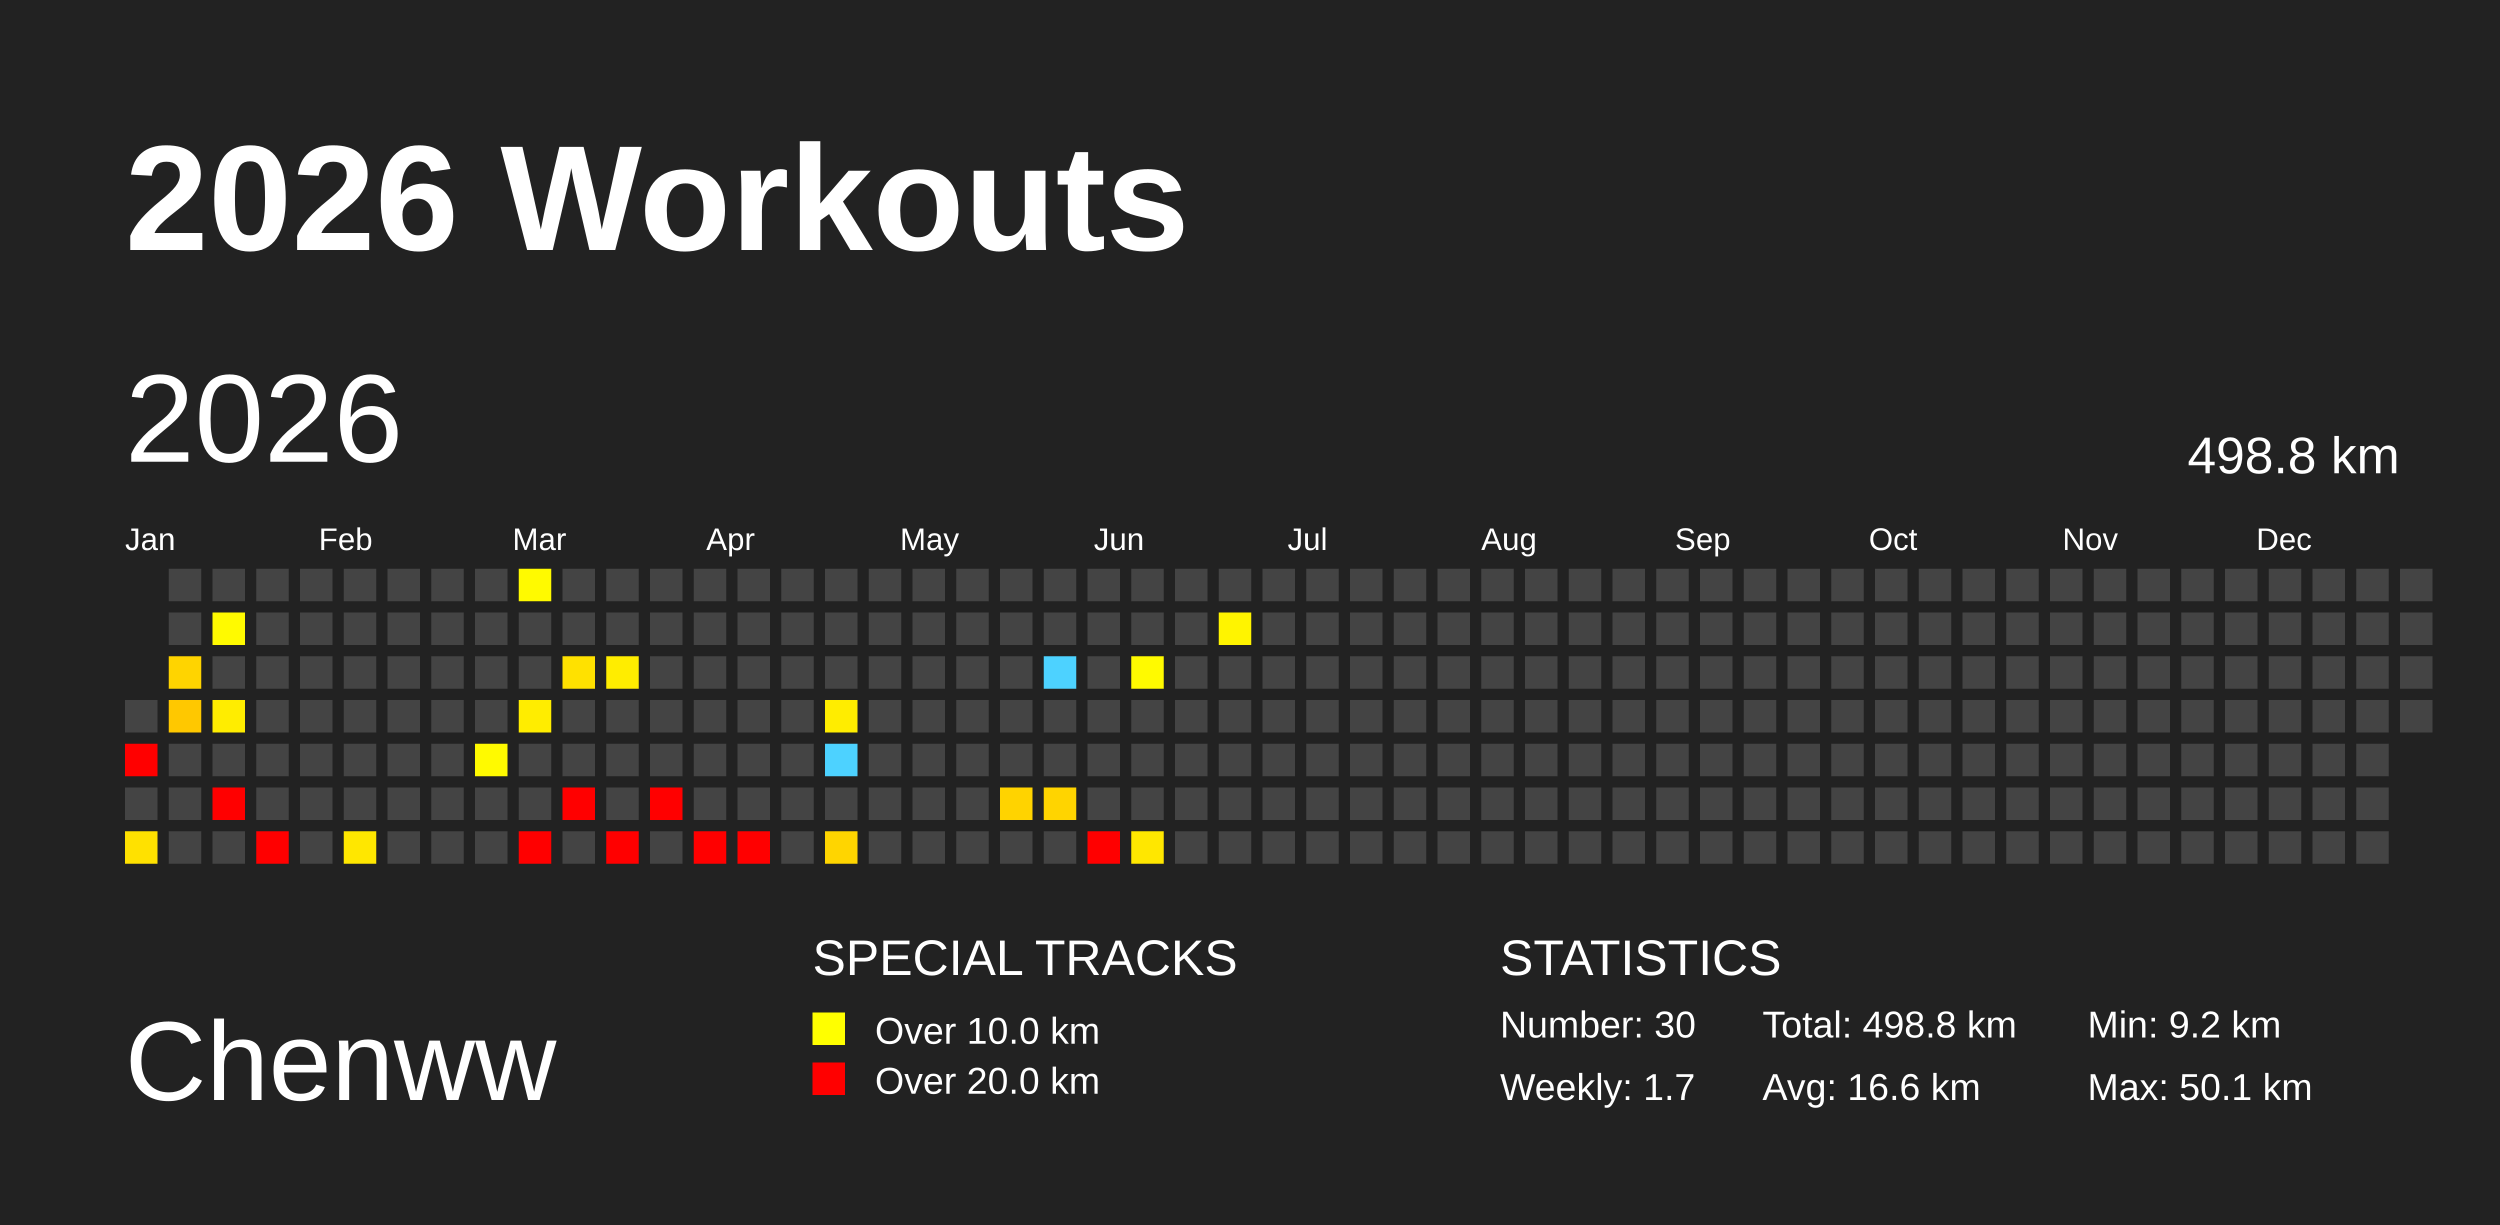
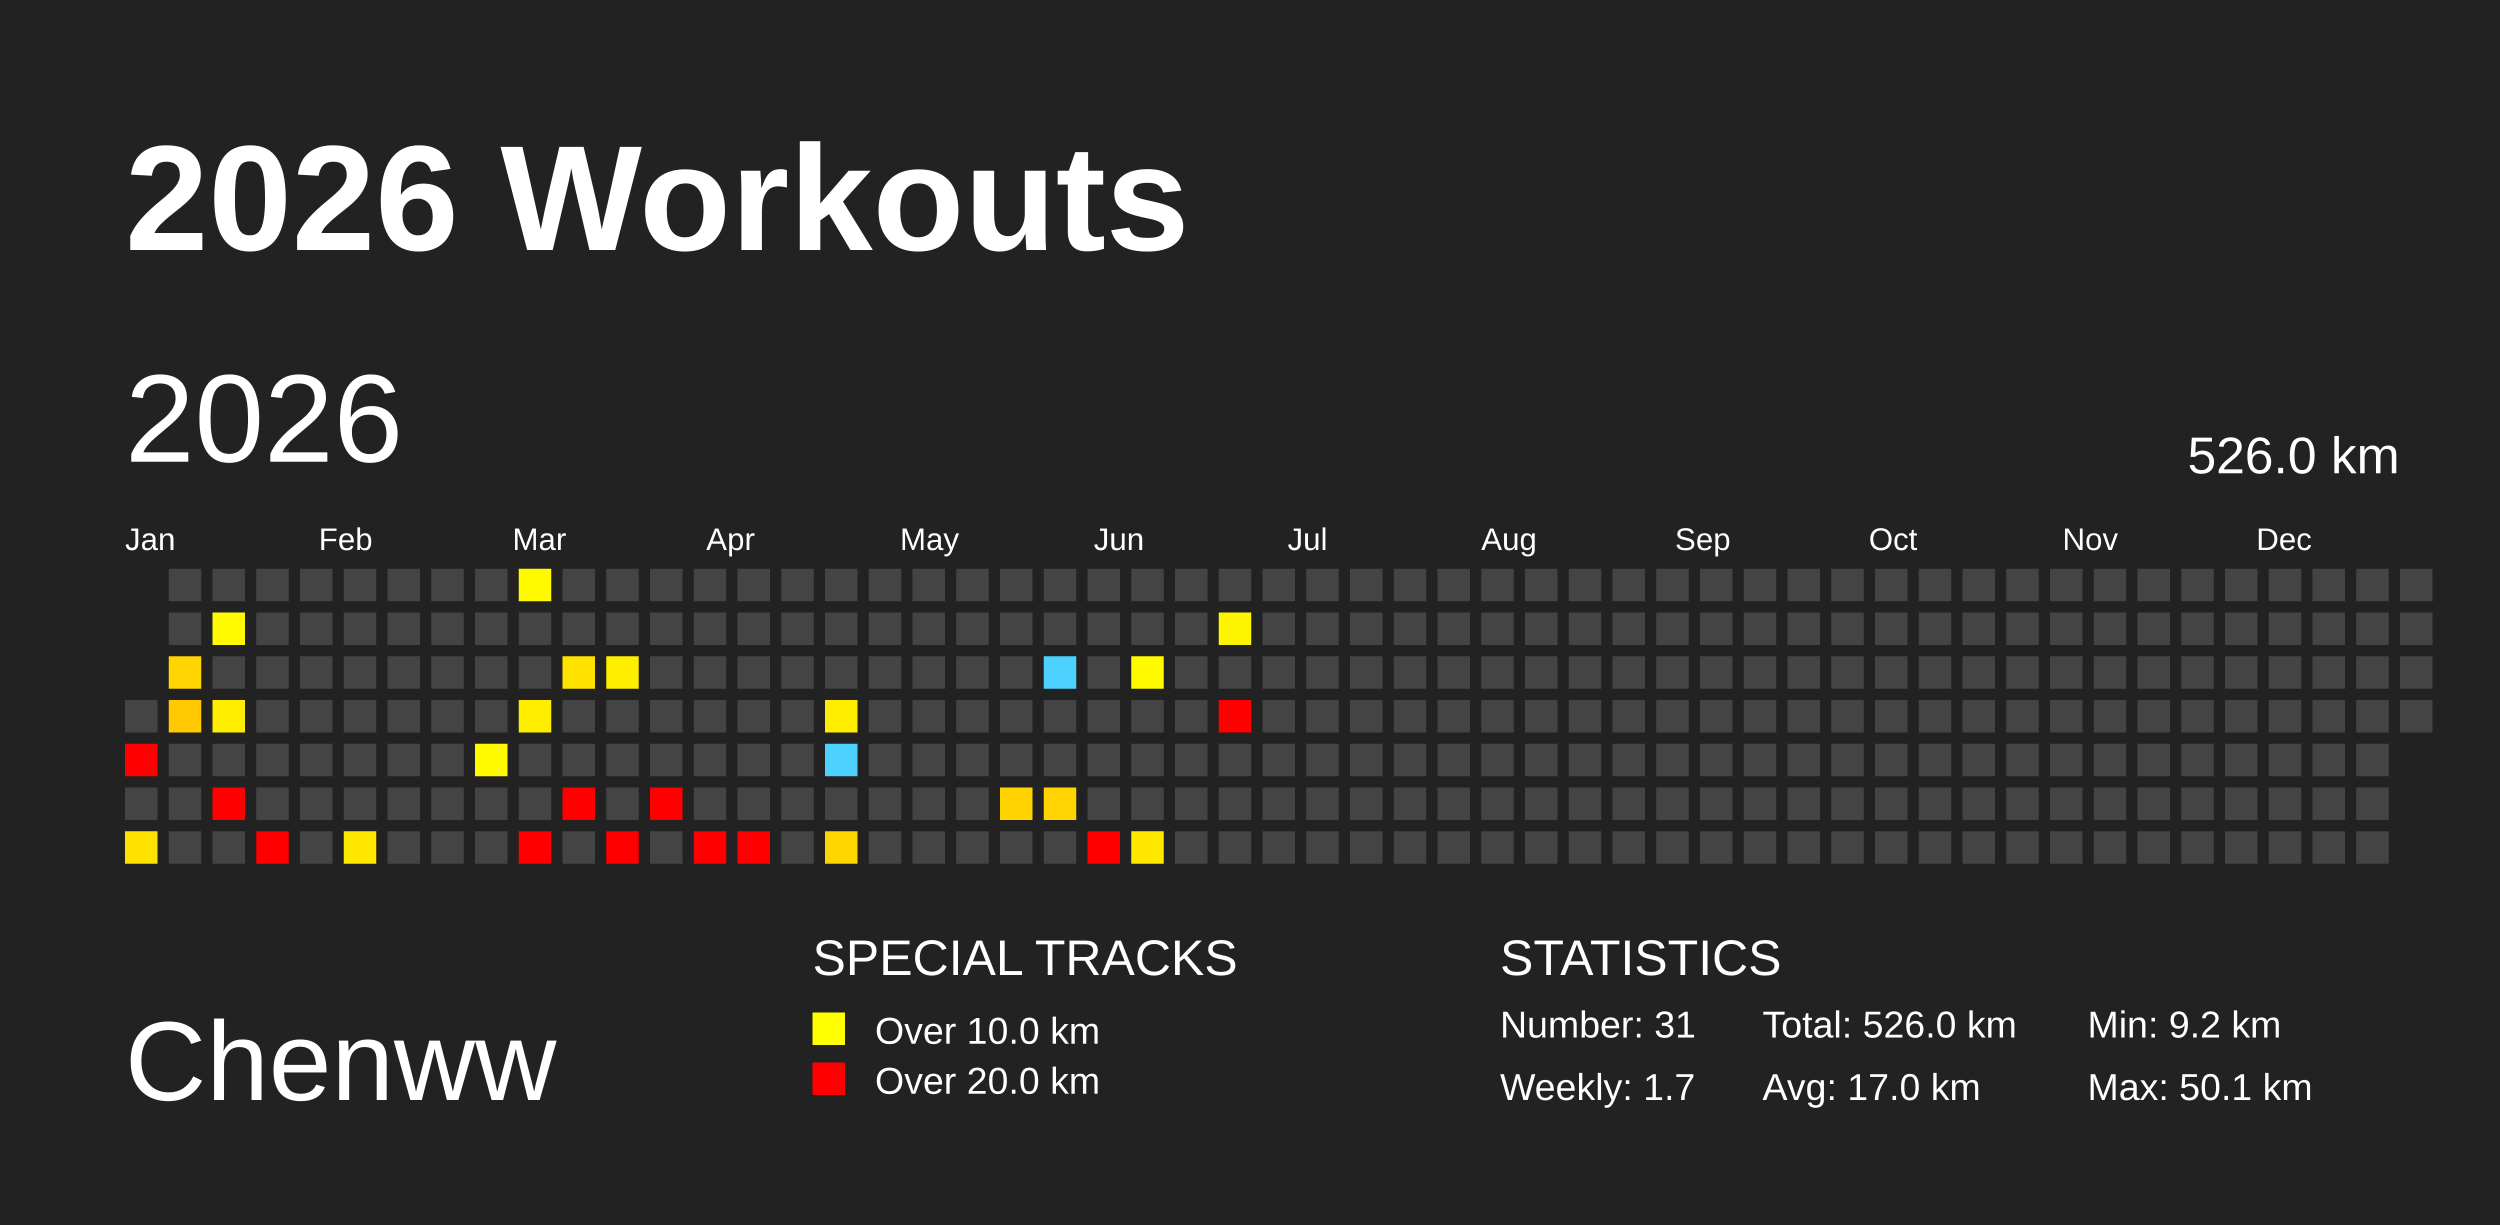
<svg xmlns="http://www.w3.org/2000/svg" baseProfile="full" height="98mm" version="1.1" viewBox="0,0,200,98" width="200mm">
  <defs />
  <rect fill="#222222" height="98" width="200" x="0" y="0" />
  <text fill="#FFFFFF" style="font-size:12px; font-family:Arial; font-weight:bold;" x="10" y="20">2026 Workouts</text>
  <text fill="#FFFFFF" style="font-size:9px; font-family:Arial" x="10" y="88">Chenww</text>
  <text fill="#FFFFFF" style="font-size:4px; font-family:Arial" x="65" y="78">SPECIAL TRACKS</text>
  <rect fill="yellow" height="2.6" width="2.6" x="65" y="81" />
  <text fill="#FFFFFF" style="font-size:3px; font-family:Arial" x="70" y="83.5">Over 10.0 km</text>
  <rect fill="red" height="2.6" width="2.6" x="65" y="85" />
  <text fill="#FFFFFF" style="font-size:3px; font-family:Arial" x="70" y="87.5">Over 20.0 km</text>
  <text fill="#FFFFFF" style="font-size:4px; font-family:Arial" x="120" y="78">STATISTICS</text>
-   <text fill="#FFFFFF" style="font-size:3px; font-family:Arial" x="120" y="83">Number: 30</text>
+   <text fill="#FFFFFF" style="font-size:3px; font-family:Arial" x="120" y="83">Number: 31</text>
  <text fill="#FFFFFF" style="font-size:3px; font-family:Arial" x="120" y="88">Weekly: 1.7</text>
-   <text fill="#FFFFFF" style="font-size:3px; font-family:Arial" x="141" y="83">Total: 498.8 km</text>
-   <text fill="#FFFFFF" style="font-size:3px; font-family:Arial" x="141" y="88">Avg: 16.6 km</text>
+   <text fill="#FFFFFF" style="font-size:3px; font-family:Arial" x="141" y="83">Total: 526.0 km</text>
+   <text fill="#FFFFFF" style="font-size:3px; font-family:Arial" x="141" y="88">Avg: 17.0 km</text>
  <text fill="#FFFFFF" style="font-size:3px; font-family:Arial" x="167" y="83">Min: 9.2 km</text>
  <text fill="#FFFFFF" style="font-size:3px; font-family:Arial" x="167" y="88">Max: 50.1 km</text>
  <text dominant-baseline="hanging" fill="#FFFFFF" style="font-size:10.0px; font-family:Arial;" x="10" y="30">2026</text>
-   <text dominant-baseline="hanging" fill="#FFFFFF" style="font-size:4.125px; font-family:Arial;" x="175" y="35">498.8 km</text>
+   <text dominant-baseline="hanging" fill="#FFFFFF" style="font-size:4.125px; font-family:Arial;" x="175" y="35">526.0 km</text>
  <text fill="#FFFFFF" style="font-size:2.5px; font-family:Arial" x="10.0" y="44">Jan</text>
  <text fill="#FFFFFF" style="font-size:2.5px; font-family:Arial" x="25.5" y="44">Feb</text>
  <text fill="#FFFFFF" style="font-size:2.5px; font-family:Arial" x="41.0" y="44">Mar</text>
  <text fill="#FFFFFF" style="font-size:2.5px; font-family:Arial" x="56.5" y="44">Apr</text>
  <text fill="#FFFFFF" style="font-size:2.5px; font-family:Arial" x="72.0" y="44">May</text>
  <text fill="#FFFFFF" style="font-size:2.5px; font-family:Arial" x="87.5" y="44">Jun</text>
  <text fill="#FFFFFF" style="font-size:2.5px; font-family:Arial" x="103.0" y="44">Jul</text>
  <text fill="#FFFFFF" style="font-size:2.5px; font-family:Arial" x="118.5" y="44">Aug</text>
  <text fill="#FFFFFF" style="font-size:2.5px; font-family:Arial" x="134.0" y="44">Sep</text>
  <text fill="#FFFFFF" style="font-size:2.5px; font-family:Arial" x="149.5" y="44">Oct</text>
  <text fill="#FFFFFF" style="font-size:2.5px; font-family:Arial" x="165.0" y="44">Nov</text>
  <text fill="#FFFFFF" style="font-size:2.5px; font-family:Arial" x="180.5" y="44">Dec</text>
  <rect fill="#444444" height="2.6" width="2.6" x="10.0" y="56.0" />
  <rect fill="red" height="2.6" width="2.6" x="10.0" y="59.5" />
  <rect fill="#444444" height="2.6" width="2.6" x="10.0" y="63.0" />
  <rect fill="#ffe100" height="2.6" width="2.6" x="10.0" y="66.5" />
  <rect fill="#444444" height="2.6" width="2.6" x="13.5" y="45.5" />
  <rect fill="#444444" height="2.6" width="2.6" x="13.5" y="49.0" />
  <rect fill="#ffd400" height="2.6" width="2.6" x="13.5" y="52.5" />
  <rect fill="#ffc800" height="2.6" width="2.6" x="13.5" y="56.0" />
  <rect fill="#444444" height="2.6" width="2.6" x="13.5" y="59.5" />
  <rect fill="#444444" height="2.6" width="2.6" x="13.5" y="63.0" />
  <rect fill="#444444" height="2.6" width="2.6" x="13.5" y="66.5" />
  <rect fill="#444444" height="2.6" width="2.6" x="17.0" y="45.5" />
  <rect fill="#fffa00" height="2.6" width="2.6" x="17.0" y="49.0" />
  <rect fill="#444444" height="2.6" width="2.6" x="17.0" y="52.5" />
  <rect fill="#ffed00" height="2.6" width="2.6" x="17.0" y="56.0" />
  <rect fill="#444444" height="2.6" width="2.6" x="17.0" y="59.5" />
  <rect fill="red" height="2.6" width="2.6" x="17.0" y="63.0" />
  <rect fill="#444444" height="2.6" width="2.6" x="17.0" y="66.5" />
  <rect fill="#444444" height="2.6" width="2.6" x="20.5" y="45.5" />
  <rect fill="#444444" height="2.6" width="2.6" x="20.5" y="49.0" />
  <rect fill="#444444" height="2.6" width="2.6" x="20.5" y="52.5" />
  <rect fill="#444444" height="2.6" width="2.6" x="20.5" y="56.0" />
  <rect fill="#444444" height="2.6" width="2.6" x="20.5" y="59.5" />
  <rect fill="#444444" height="2.6" width="2.6" x="20.5" y="63.0" />
  <rect fill="red" height="2.6" width="2.6" x="20.5" y="66.5" />
  <rect fill="#444444" height="2.6" width="2.6" x="24.0" y="45.5" />
  <rect fill="#444444" height="2.6" width="2.6" x="24.0" y="49.0" />
  <rect fill="#444444" height="2.6" width="2.6" x="24.0" y="52.5" />
  <rect fill="#444444" height="2.6" width="2.6" x="24.0" y="56.0" />
  <rect fill="#444444" height="2.6" width="2.6" x="24.0" y="59.5" />
  <rect fill="#444444" height="2.6" width="2.6" x="24.0" y="63.0" />
  <rect fill="#444444" height="2.6" width="2.6" x="24.0" y="66.5" />
  <rect fill="#444444" height="2.6" width="2.6" x="27.5" y="45.5" />
  <rect fill="#444444" height="2.6" width="2.6" x="27.5" y="49.0" />
  <rect fill="#444444" height="2.6" width="2.6" x="27.5" y="52.5" />
  <rect fill="#444444" height="2.6" width="2.6" x="27.5" y="56.0" />
  <rect fill="#444444" height="2.6" width="2.6" x="27.5" y="59.5" />
  <rect fill="#444444" height="2.6" width="2.6" x="27.5" y="63.0" />
  <rect fill="#ffe700" height="2.6" width="2.6" x="27.5" y="66.5" />
  <rect fill="#444444" height="2.6" width="2.6" x="31.0" y="45.5" />
  <rect fill="#444444" height="2.6" width="2.6" x="31.0" y="49.0" />
  <rect fill="#444444" height="2.6" width="2.6" x="31.0" y="52.5" />
  <rect fill="#444444" height="2.6" width="2.6" x="31.0" y="56.0" />
  <rect fill="#444444" height="2.6" width="2.6" x="31.0" y="59.5" />
  <rect fill="#444444" height="2.6" width="2.6" x="31.0" y="63.0" />
  <rect fill="#444444" height="2.6" width="2.6" x="31.0" y="66.5" />
  <rect fill="#444444" height="2.6" width="2.6" x="34.5" y="45.5" />
  <rect fill="#444444" height="2.6" width="2.6" x="34.5" y="49.0" />
  <rect fill="#444444" height="2.6" width="2.6" x="34.5" y="52.5" />
  <rect fill="#444444" height="2.6" width="2.6" x="34.5" y="56.0" />
  <rect fill="#444444" height="2.6" width="2.6" x="34.5" y="59.5" />
  <rect fill="#444444" height="2.6" width="2.6" x="34.5" y="63.0" />
  <rect fill="#444444" height="2.6" width="2.6" x="34.5" y="66.5" />
  <rect fill="#444444" height="2.6" width="2.6" x="38.0" y="45.5" />
  <rect fill="#444444" height="2.6" width="2.6" x="38.0" y="49.0" />
  <rect fill="#444444" height="2.6" width="2.6" x="38.0" y="52.5" />
  <rect fill="#444444" height="2.6" width="2.6" x="38.0" y="56.0" />
  <rect fill="#fffa00" height="2.6" width="2.6" x="38.0" y="59.5" />
  <rect fill="#444444" height="2.6" width="2.6" x="38.0" y="63.0" />
  <rect fill="#444444" height="2.6" width="2.6" x="38.0" y="66.5" />
  <rect fill="#fffa00" height="2.6" width="2.6" x="41.5" y="45.5" />
  <rect fill="#444444" height="2.6" width="2.6" x="41.5" y="49.0" />
  <rect fill="#444444" height="2.6" width="2.6" x="41.5" y="52.5" />
  <rect fill="#ffed00" height="2.6" width="2.6" x="41.5" y="56.0" />
  <rect fill="#444444" height="2.6" width="2.6" x="41.5" y="59.5" />
  <rect fill="#444444" height="2.6" width="2.6" x="41.5" y="63.0" />
  <rect fill="red" height="2.6" width="2.6" x="41.5" y="66.5" />
  <rect fill="#444444" height="2.6" width="2.6" x="45.0" y="45.5" />
  <rect fill="#444444" height="2.6" width="2.6" x="45.0" y="49.0" />
  <rect fill="#ffe100" height="2.6" width="2.6" x="45.0" y="52.5" />
  <rect fill="#444444" height="2.6" width="2.6" x="45.0" y="56.0" />
  <rect fill="#444444" height="2.6" width="2.6" x="45.0" y="59.5" />
  <rect fill="red" height="2.6" width="2.6" x="45.0" y="63.0" />
  <rect fill="#444444" height="2.6" width="2.6" x="45.0" y="66.5" />
  <rect fill="#444444" height="2.6" width="2.6" x="48.5" y="45.5" />
  <rect fill="#444444" height="2.6" width="2.6" x="48.5" y="49.0" />
  <rect fill="#ffed00" height="2.6" width="2.6" x="48.5" y="52.5" />
  <rect fill="#444444" height="2.6" width="2.6" x="48.5" y="56.0" />
  <rect fill="#444444" height="2.6" width="2.6" x="48.5" y="59.5" />
  <rect fill="#444444" height="2.6" width="2.6" x="48.5" y="63.0" />
  <rect fill="red" height="2.6" width="2.6" x="48.5" y="66.5" />
  <rect fill="#444444" height="2.6" width="2.6" x="52.0" y="45.5" />
  <rect fill="#444444" height="2.6" width="2.6" x="52.0" y="49.0" />
  <rect fill="#444444" height="2.6" width="2.6" x="52.0" y="52.5" />
  <rect fill="#444444" height="2.6" width="2.6" x="52.0" y="56.0" />
  <rect fill="#444444" height="2.6" width="2.6" x="52.0" y="59.5" />
  <rect fill="red" height="2.6" width="2.6" x="52.0" y="63.0" />
  <rect fill="#444444" height="2.6" width="2.6" x="52.0" y="66.5" />
  <rect fill="#444444" height="2.6" width="2.6" x="55.5" y="45.5" />
  <rect fill="#444444" height="2.6" width="2.6" x="55.5" y="49.0" />
  <rect fill="#444444" height="2.6" width="2.6" x="55.5" y="52.5" />
  <rect fill="#444444" height="2.6" width="2.6" x="55.5" y="56.0" />
  <rect fill="#444444" height="2.6" width="2.6" x="55.5" y="59.5" />
  <rect fill="#444444" height="2.6" width="2.6" x="55.5" y="63.0" />
  <rect fill="red" height="2.6" width="2.6" x="55.5" y="66.5" />
  <rect fill="#444444" height="2.6" width="2.6" x="59.0" y="45.5" />
  <rect fill="#444444" height="2.6" width="2.6" x="59.0" y="49.0" />
  <rect fill="#444444" height="2.6" width="2.6" x="59.0" y="52.5" />
  <rect fill="#444444" height="2.6" width="2.6" x="59.0" y="56.0" />
  <rect fill="#444444" height="2.6" width="2.6" x="59.0" y="59.5" />
  <rect fill="#444444" height="2.6" width="2.6" x="59.0" y="63.0" />
  <rect fill="red" height="2.6" width="2.6" x="59.0" y="66.5" />
  <rect fill="#444444" height="2.6" width="2.6" x="62.5" y="45.5" />
  <rect fill="#444444" height="2.6" width="2.6" x="62.5" y="49.0" />
  <rect fill="#444444" height="2.6" width="2.6" x="62.5" y="52.5" />
  <rect fill="#444444" height="2.6" width="2.6" x="62.5" y="56.0" />
  <rect fill="#444444" height="2.6" width="2.6" x="62.5" y="59.5" />
  <rect fill="#444444" height="2.6" width="2.6" x="62.5" y="63.0" />
  <rect fill="#444444" height="2.6" width="2.6" x="62.5" y="66.5" />
  <rect fill="#444444" height="2.6" width="2.6" x="66.0" y="45.5" />
  <rect fill="#444444" height="2.6" width="2.6" x="66.0" y="49.0" />
  <rect fill="#444444" height="2.6" width="2.6" x="66.0" y="52.5" />
  <rect fill="#ffed00" height="2.6" width="2.6" x="66.0" y="56.0" />
  <rect fill="#4dd2ff" height="2.6" width="2.6" x="66.0" y="59.5" />
  <rect fill="#444444" height="2.6" width="2.6" x="66.0" y="63.0" />
  <rect fill="#ffd500" height="2.6" width="2.6" x="66.0" y="66.5" />
  <rect fill="#444444" height="2.6" width="2.6" x="69.5" y="45.5" />
  <rect fill="#444444" height="2.6" width="2.6" x="69.5" y="49.0" />
  <rect fill="#444444" height="2.6" width="2.6" x="69.5" y="52.5" />
  <rect fill="#444444" height="2.6" width="2.6" x="69.5" y="56.0" />
  <rect fill="#444444" height="2.6" width="2.6" x="69.5" y="59.5" />
  <rect fill="#444444" height="2.6" width="2.6" x="69.5" y="63.0" />
  <rect fill="#444444" height="2.6" width="2.6" x="69.5" y="66.5" />
  <rect fill="#444444" height="2.6" width="2.6" x="73.0" y="45.5" />
  <rect fill="#444444" height="2.6" width="2.6" x="73.0" y="49.0" />
  <rect fill="#444444" height="2.6" width="2.6" x="73.0" y="52.5" />
  <rect fill="#444444" height="2.6" width="2.6" x="73.0" y="56.0" />
  <rect fill="#444444" height="2.6" width="2.6" x="73.0" y="59.5" />
  <rect fill="#444444" height="2.6" width="2.6" x="73.0" y="63.0" />
  <rect fill="#444444" height="2.6" width="2.6" x="73.0" y="66.5" />
  <rect fill="#444444" height="2.6" width="2.6" x="76.5" y="45.5" />
  <rect fill="#444444" height="2.6" width="2.6" x="76.5" y="49.0" />
  <rect fill="#444444" height="2.6" width="2.6" x="76.5" y="52.5" />
  <rect fill="#444444" height="2.6" width="2.6" x="76.5" y="56.0" />
  <rect fill="#444444" height="2.6" width="2.6" x="76.5" y="59.5" />
  <rect fill="#444444" height="2.6" width="2.6" x="76.5" y="63.0" />
  <rect fill="#444444" height="2.6" width="2.6" x="76.5" y="66.5" />
  <rect fill="#444444" height="2.6" width="2.6" x="80.0" y="45.5" />
  <rect fill="#444444" height="2.6" width="2.6" x="80.0" y="49.0" />
  <rect fill="#444444" height="2.6" width="2.6" x="80.0" y="52.5" />
  <rect fill="#444444" height="2.6" width="2.6" x="80.0" y="56.0" />
  <rect fill="#444444" height="2.6" width="2.6" x="80.0" y="59.5" />
  <rect fill="#ffd300" height="2.6" width="2.6" x="80.0" y="63.0" />
  <rect fill="#444444" height="2.6" width="2.6" x="80.0" y="66.5" />
  <rect fill="#444444" height="2.6" width="2.6" x="83.5" y="45.5" />
  <rect fill="#444444" height="2.6" width="2.6" x="83.5" y="49.0" />
  <rect fill="#4dd2ff" height="2.6" width="2.6" x="83.5" y="52.5" />
  <rect fill="#444444" height="2.6" width="2.6" x="83.5" y="56.0" />
  <rect fill="#444444" height="2.6" width="2.6" x="83.5" y="59.5" />
  <rect fill="#ffd400" height="2.6" width="2.6" x="83.5" y="63.0" />
  <rect fill="#444444" height="2.6" width="2.6" x="83.5" y="66.5" />
  <rect fill="#444444" height="2.6" width="2.6" x="87.0" y="45.5" />
  <rect fill="#444444" height="2.6" width="2.6" x="87.0" y="49.0" />
  <rect fill="#444444" height="2.6" width="2.6" x="87.0" y="52.5" />
  <rect fill="#444444" height="2.6" width="2.6" x="87.0" y="56.0" />
  <rect fill="#444444" height="2.6" width="2.6" x="87.0" y="59.5" />
  <rect fill="#444444" height="2.6" width="2.6" x="87.0" y="63.0" />
  <rect fill="red" height="2.6" width="2.6" x="87.0" y="66.5" />
  <rect fill="#444444" height="2.6" width="2.6" x="90.5" y="45.5" />
  <rect fill="#444444" height="2.6" width="2.6" x="90.5" y="49.0" />
  <rect fill="#fffa00" height="2.6" width="2.6" x="90.5" y="52.5" />
  <rect fill="#444444" height="2.6" width="2.6" x="90.5" y="56.0" />
  <rect fill="#444444" height="2.6" width="2.6" x="90.5" y="59.5" />
  <rect fill="#444444" height="2.6" width="2.6" x="90.5" y="63.0" />
  <rect fill="#ffe700" height="2.6" width="2.6" x="90.5" y="66.5" />
  <rect fill="#444444" height="2.6" width="2.6" x="94.0" y="45.5" />
  <rect fill="#444444" height="2.6" width="2.6" x="94.0" y="49.0" />
  <rect fill="#444444" height="2.6" width="2.6" x="94.0" y="52.5" />
  <rect fill="#444444" height="2.6" width="2.6" x="94.0" y="56.0" />
  <rect fill="#444444" height="2.6" width="2.6" x="94.0" y="59.5" />
  <rect fill="#444444" height="2.6" width="2.6" x="94.0" y="63.0" />
  <rect fill="#444444" height="2.6" width="2.6" x="94.0" y="66.5" />
  <rect fill="#444444" height="2.6" width="2.6" x="97.5" y="45.5" />
  <rect fill="#fff400" height="2.6" width="2.6" x="97.5" y="49.0" />
  <rect fill="#444444" height="2.6" width="2.6" x="97.5" y="52.5" />
-   <rect fill="#444444" height="2.6" width="2.6" x="97.5" y="56.0" />
+   <rect fill="red" height="2.6" width="2.6" x="97.5" y="56.0" />
  <rect fill="#444444" height="2.6" width="2.6" x="97.5" y="59.5" />
  <rect fill="#444444" height="2.6" width="2.6" x="97.5" y="63.0" />
  <rect fill="#444444" height="2.6" width="2.6" x="97.5" y="66.5" />
  <rect fill="#444444" height="2.6" width="2.6" x="101.0" y="45.5" />
  <rect fill="#444444" height="2.6" width="2.6" x="101.0" y="49.0" />
  <rect fill="#444444" height="2.6" width="2.6" x="101.0" y="52.5" />
  <rect fill="#444444" height="2.6" width="2.6" x="101.0" y="56.0" />
  <rect fill="#444444" height="2.6" width="2.6" x="101.0" y="59.5" />
  <rect fill="#444444" height="2.6" width="2.6" x="101.0" y="63.0" />
  <rect fill="#444444" height="2.6" width="2.6" x="101.0" y="66.5" />
  <rect fill="#444444" height="2.6" width="2.6" x="104.5" y="45.5" />
  <rect fill="#444444" height="2.6" width="2.6" x="104.5" y="49.0" />
  <rect fill="#444444" height="2.6" width="2.6" x="104.5" y="52.5" />
  <rect fill="#444444" height="2.6" width="2.6" x="104.5" y="56.0" />
  <rect fill="#444444" height="2.6" width="2.6" x="104.5" y="59.5" />
  <rect fill="#444444" height="2.6" width="2.6" x="104.5" y="63.0" />
  <rect fill="#444444" height="2.6" width="2.6" x="104.5" y="66.5" />
  <rect fill="#444444" height="2.6" width="2.6" x="108.0" y="45.5" />
  <rect fill="#444444" height="2.6" width="2.6" x="108.0" y="49.0" />
  <rect fill="#444444" height="2.6" width="2.6" x="108.0" y="52.5" />
  <rect fill="#444444" height="2.6" width="2.6" x="108.0" y="56.0" />
  <rect fill="#444444" height="2.6" width="2.6" x="108.0" y="59.5" />
  <rect fill="#444444" height="2.6" width="2.6" x="108.0" y="63.0" />
  <rect fill="#444444" height="2.6" width="2.6" x="108.0" y="66.5" />
  <rect fill="#444444" height="2.6" width="2.6" x="111.5" y="45.5" />
  <rect fill="#444444" height="2.6" width="2.6" x="111.5" y="49.0" />
  <rect fill="#444444" height="2.6" width="2.6" x="111.5" y="52.5" />
  <rect fill="#444444" height="2.6" width="2.6" x="111.5" y="56.0" />
  <rect fill="#444444" height="2.6" width="2.6" x="111.5" y="59.5" />
  <rect fill="#444444" height="2.6" width="2.6" x="111.5" y="63.0" />
  <rect fill="#444444" height="2.6" width="2.6" x="111.5" y="66.5" />
  <rect fill="#444444" height="2.6" width="2.6" x="115.0" y="45.5" />
  <rect fill="#444444" height="2.6" width="2.6" x="115.0" y="49.0" />
  <rect fill="#444444" height="2.6" width="2.6" x="115.0" y="52.5" />
  <rect fill="#444444" height="2.6" width="2.6" x="115.0" y="56.0" />
  <rect fill="#444444" height="2.6" width="2.6" x="115.0" y="59.5" />
  <rect fill="#444444" height="2.6" width="2.6" x="115.0" y="63.0" />
  <rect fill="#444444" height="2.6" width="2.6" x="115.0" y="66.5" />
  <rect fill="#444444" height="2.6" width="2.6" x="118.5" y="45.5" />
  <rect fill="#444444" height="2.6" width="2.6" x="118.5" y="49.0" />
  <rect fill="#444444" height="2.6" width="2.6" x="118.5" y="52.5" />
  <rect fill="#444444" height="2.6" width="2.6" x="118.5" y="56.0" />
  <rect fill="#444444" height="2.6" width="2.6" x="118.5" y="59.5" />
  <rect fill="#444444" height="2.6" width="2.6" x="118.5" y="63.0" />
  <rect fill="#444444" height="2.6" width="2.6" x="118.5" y="66.5" />
  <rect fill="#444444" height="2.6" width="2.6" x="122.0" y="45.5" />
  <rect fill="#444444" height="2.6" width="2.6" x="122.0" y="49.0" />
  <rect fill="#444444" height="2.6" width="2.6" x="122.0" y="52.5" />
  <rect fill="#444444" height="2.6" width="2.6" x="122.0" y="56.0" />
  <rect fill="#444444" height="2.6" width="2.6" x="122.0" y="59.5" />
  <rect fill="#444444" height="2.6" width="2.6" x="122.0" y="63.0" />
  <rect fill="#444444" height="2.6" width="2.6" x="122.0" y="66.5" />
  <rect fill="#444444" height="2.6" width="2.6" x="125.5" y="45.5" />
  <rect fill="#444444" height="2.6" width="2.6" x="125.5" y="49.0" />
  <rect fill="#444444" height="2.6" width="2.6" x="125.5" y="52.5" />
  <rect fill="#444444" height="2.6" width="2.6" x="125.5" y="56.0" />
  <rect fill="#444444" height="2.6" width="2.6" x="125.5" y="59.5" />
  <rect fill="#444444" height="2.6" width="2.6" x="125.5" y="63.0" />
  <rect fill="#444444" height="2.6" width="2.6" x="125.5" y="66.5" />
  <rect fill="#444444" height="2.6" width="2.6" x="129.0" y="45.5" />
  <rect fill="#444444" height="2.6" width="2.6" x="129.0" y="49.0" />
  <rect fill="#444444" height="2.6" width="2.6" x="129.0" y="52.5" />
  <rect fill="#444444" height="2.6" width="2.6" x="129.0" y="56.0" />
  <rect fill="#444444" height="2.6" width="2.6" x="129.0" y="59.5" />
  <rect fill="#444444" height="2.6" width="2.6" x="129.0" y="63.0" />
  <rect fill="#444444" height="2.6" width="2.6" x="129.0" y="66.5" />
  <rect fill="#444444" height="2.6" width="2.6" x="132.5" y="45.5" />
  <rect fill="#444444" height="2.6" width="2.6" x="132.5" y="49.0" />
  <rect fill="#444444" height="2.6" width="2.6" x="132.5" y="52.5" />
  <rect fill="#444444" height="2.6" width="2.6" x="132.5" y="56.0" />
  <rect fill="#444444" height="2.6" width="2.6" x="132.5" y="59.5" />
  <rect fill="#444444" height="2.6" width="2.6" x="132.5" y="63.0" />
  <rect fill="#444444" height="2.6" width="2.6" x="132.5" y="66.5" />
  <rect fill="#444444" height="2.6" width="2.6" x="136.0" y="45.5" />
  <rect fill="#444444" height="2.6" width="2.6" x="136.0" y="49.0" />
  <rect fill="#444444" height="2.6" width="2.6" x="136.0" y="52.5" />
  <rect fill="#444444" height="2.6" width="2.6" x="136.0" y="56.0" />
  <rect fill="#444444" height="2.6" width="2.6" x="136.0" y="59.5" />
  <rect fill="#444444" height="2.6" width="2.6" x="136.0" y="63.0" />
  <rect fill="#444444" height="2.6" width="2.6" x="136.0" y="66.5" />
  <rect fill="#444444" height="2.6" width="2.6" x="139.5" y="45.5" />
  <rect fill="#444444" height="2.6" width="2.6" x="139.5" y="49.0" />
  <rect fill="#444444" height="2.6" width="2.6" x="139.5" y="52.5" />
  <rect fill="#444444" height="2.6" width="2.6" x="139.5" y="56.0" />
  <rect fill="#444444" height="2.6" width="2.6" x="139.5" y="59.5" />
  <rect fill="#444444" height="2.6" width="2.6" x="139.5" y="63.0" />
  <rect fill="#444444" height="2.6" width="2.6" x="139.5" y="66.5" />
  <rect fill="#444444" height="2.6" width="2.6" x="143.0" y="45.5" />
  <rect fill="#444444" height="2.6" width="2.6" x="143.0" y="49.0" />
  <rect fill="#444444" height="2.6" width="2.6" x="143.0" y="52.5" />
  <rect fill="#444444" height="2.6" width="2.6" x="143.0" y="56.0" />
  <rect fill="#444444" height="2.6" width="2.6" x="143.0" y="59.5" />
  <rect fill="#444444" height="2.6" width="2.6" x="143.0" y="63.0" />
  <rect fill="#444444" height="2.6" width="2.6" x="143.0" y="66.5" />
  <rect fill="#444444" height="2.6" width="2.6" x="146.5" y="45.5" />
  <rect fill="#444444" height="2.6" width="2.6" x="146.5" y="49.0" />
  <rect fill="#444444" height="2.6" width="2.6" x="146.5" y="52.5" />
  <rect fill="#444444" height="2.6" width="2.6" x="146.5" y="56.0" />
  <rect fill="#444444" height="2.6" width="2.6" x="146.5" y="59.5" />
  <rect fill="#444444" height="2.6" width="2.6" x="146.5" y="63.0" />
  <rect fill="#444444" height="2.6" width="2.6" x="146.5" y="66.5" />
  <rect fill="#444444" height="2.6" width="2.6" x="150.0" y="45.5" />
  <rect fill="#444444" height="2.6" width="2.6" x="150.0" y="49.0" />
  <rect fill="#444444" height="2.6" width="2.6" x="150.0" y="52.5" />
  <rect fill="#444444" height="2.6" width="2.6" x="150.0" y="56.0" />
  <rect fill="#444444" height="2.6" width="2.6" x="150.0" y="59.5" />
  <rect fill="#444444" height="2.6" width="2.6" x="150.0" y="63.0" />
  <rect fill="#444444" height="2.6" width="2.6" x="150.0" y="66.5" />
  <rect fill="#444444" height="2.6" width="2.6" x="153.5" y="45.5" />
  <rect fill="#444444" height="2.6" width="2.6" x="153.5" y="49.0" />
  <rect fill="#444444" height="2.6" width="2.6" x="153.5" y="52.5" />
  <rect fill="#444444" height="2.6" width="2.6" x="153.5" y="56.0" />
  <rect fill="#444444" height="2.6" width="2.6" x="153.5" y="59.5" />
  <rect fill="#444444" height="2.6" width="2.6" x="153.5" y="63.0" />
  <rect fill="#444444" height="2.6" width="2.6" x="153.5" y="66.5" />
  <rect fill="#444444" height="2.6" width="2.6" x="157.0" y="45.5" />
  <rect fill="#444444" height="2.6" width="2.6" x="157.0" y="49.0" />
  <rect fill="#444444" height="2.6" width="2.6" x="157.0" y="52.5" />
  <rect fill="#444444" height="2.6" width="2.6" x="157.0" y="56.0" />
  <rect fill="#444444" height="2.6" width="2.6" x="157.0" y="59.5" />
  <rect fill="#444444" height="2.6" width="2.6" x="157.0" y="63.0" />
  <rect fill="#444444" height="2.6" width="2.6" x="157.0" y="66.5" />
  <rect fill="#444444" height="2.6" width="2.6" x="160.5" y="45.5" />
  <rect fill="#444444" height="2.6" width="2.6" x="160.5" y="49.0" />
  <rect fill="#444444" height="2.6" width="2.6" x="160.5" y="52.5" />
  <rect fill="#444444" height="2.6" width="2.6" x="160.5" y="56.0" />
  <rect fill="#444444" height="2.6" width="2.6" x="160.5" y="59.5" />
  <rect fill="#444444" height="2.6" width="2.6" x="160.5" y="63.0" />
  <rect fill="#444444" height="2.6" width="2.6" x="160.5" y="66.5" />
  <rect fill="#444444" height="2.6" width="2.6" x="164.0" y="45.5" />
  <rect fill="#444444" height="2.6" width="2.6" x="164.0" y="49.0" />
  <rect fill="#444444" height="2.6" width="2.6" x="164.0" y="52.5" />
  <rect fill="#444444" height="2.6" width="2.6" x="164.0" y="56.0" />
  <rect fill="#444444" height="2.6" width="2.6" x="164.0" y="59.5" />
  <rect fill="#444444" height="2.6" width="2.6" x="164.0" y="63.0" />
  <rect fill="#444444" height="2.6" width="2.6" x="164.0" y="66.5" />
  <rect fill="#444444" height="2.6" width="2.6" x="167.5" y="45.5" />
  <rect fill="#444444" height="2.6" width="2.6" x="167.5" y="49.0" />
  <rect fill="#444444" height="2.6" width="2.6" x="167.5" y="52.5" />
  <rect fill="#444444" height="2.6" width="2.6" x="167.5" y="56.0" />
  <rect fill="#444444" height="2.6" width="2.6" x="167.5" y="59.5" />
  <rect fill="#444444" height="2.6" width="2.6" x="167.5" y="63.0" />
  <rect fill="#444444" height="2.6" width="2.6" x="167.5" y="66.5" />
  <rect fill="#444444" height="2.6" width="2.6" x="171.0" y="45.5" />
  <rect fill="#444444" height="2.6" width="2.6" x="171.0" y="49.0" />
  <rect fill="#444444" height="2.6" width="2.6" x="171.0" y="52.5" />
  <rect fill="#444444" height="2.6" width="2.6" x="171.0" y="56.0" />
  <rect fill="#444444" height="2.6" width="2.6" x="171.0" y="59.5" />
  <rect fill="#444444" height="2.6" width="2.6" x="171.0" y="63.0" />
  <rect fill="#444444" height="2.6" width="2.6" x="171.0" y="66.5" />
  <rect fill="#444444" height="2.6" width="2.6" x="174.5" y="45.5" />
  <rect fill="#444444" height="2.6" width="2.6" x="174.5" y="49.0" />
  <rect fill="#444444" height="2.6" width="2.6" x="174.5" y="52.5" />
  <rect fill="#444444" height="2.6" width="2.6" x="174.5" y="56.0" />
  <rect fill="#444444" height="2.6" width="2.6" x="174.5" y="59.5" />
  <rect fill="#444444" height="2.6" width="2.6" x="174.5" y="63.0" />
  <rect fill="#444444" height="2.6" width="2.6" x="174.5" y="66.5" />
  <rect fill="#444444" height="2.6" width="2.6" x="178.0" y="45.5" />
  <rect fill="#444444" height="2.6" width="2.6" x="178.0" y="49.0" />
  <rect fill="#444444" height="2.6" width="2.6" x="178.0" y="52.5" />
  <rect fill="#444444" height="2.6" width="2.6" x="178.0" y="56.0" />
  <rect fill="#444444" height="2.6" width="2.6" x="178.0" y="59.5" />
  <rect fill="#444444" height="2.6" width="2.6" x="178.0" y="63.0" />
  <rect fill="#444444" height="2.6" width="2.6" x="178.0" y="66.5" />
  <rect fill="#444444" height="2.6" width="2.6" x="181.5" y="45.5" />
  <rect fill="#444444" height="2.6" width="2.6" x="181.5" y="49.0" />
  <rect fill="#444444" height="2.6" width="2.6" x="181.5" y="52.5" />
  <rect fill="#444444" height="2.6" width="2.6" x="181.5" y="56.0" />
  <rect fill="#444444" height="2.6" width="2.6" x="181.5" y="59.5" />
  <rect fill="#444444" height="2.6" width="2.6" x="181.5" y="63.0" />
  <rect fill="#444444" height="2.6" width="2.6" x="181.5" y="66.5" />
  <rect fill="#444444" height="2.6" width="2.6" x="185.0" y="45.5" />
  <rect fill="#444444" height="2.6" width="2.6" x="185.0" y="49.0" />
  <rect fill="#444444" height="2.6" width="2.6" x="185.0" y="52.5" />
  <rect fill="#444444" height="2.6" width="2.6" x="185.0" y="56.0" />
  <rect fill="#444444" height="2.6" width="2.6" x="185.0" y="59.5" />
  <rect fill="#444444" height="2.6" width="2.6" x="185.0" y="63.0" />
  <rect fill="#444444" height="2.6" width="2.6" x="185.0" y="66.5" />
  <rect fill="#444444" height="2.6" width="2.6" x="188.5" y="45.5" />
  <rect fill="#444444" height="2.6" width="2.6" x="188.5" y="49.0" />
  <rect fill="#444444" height="2.6" width="2.6" x="188.5" y="52.5" />
  <rect fill="#444444" height="2.6" width="2.6" x="188.5" y="56.0" />
  <rect fill="#444444" height="2.6" width="2.6" x="188.5" y="59.5" />
  <rect fill="#444444" height="2.6" width="2.6" x="188.5" y="63.0" />
  <rect fill="#444444" height="2.6" width="2.6" x="188.5" y="66.5" />
  <rect fill="#444444" height="2.6" width="2.6" x="192.0" y="45.5" />
  <rect fill="#444444" height="2.6" width="2.6" x="192.0" y="49.0" />
  <rect fill="#444444" height="2.6" width="2.6" x="192.0" y="52.5" />
  <rect fill="#444444" height="2.6" width="2.6" x="192.0" y="56.0" />
</svg>
